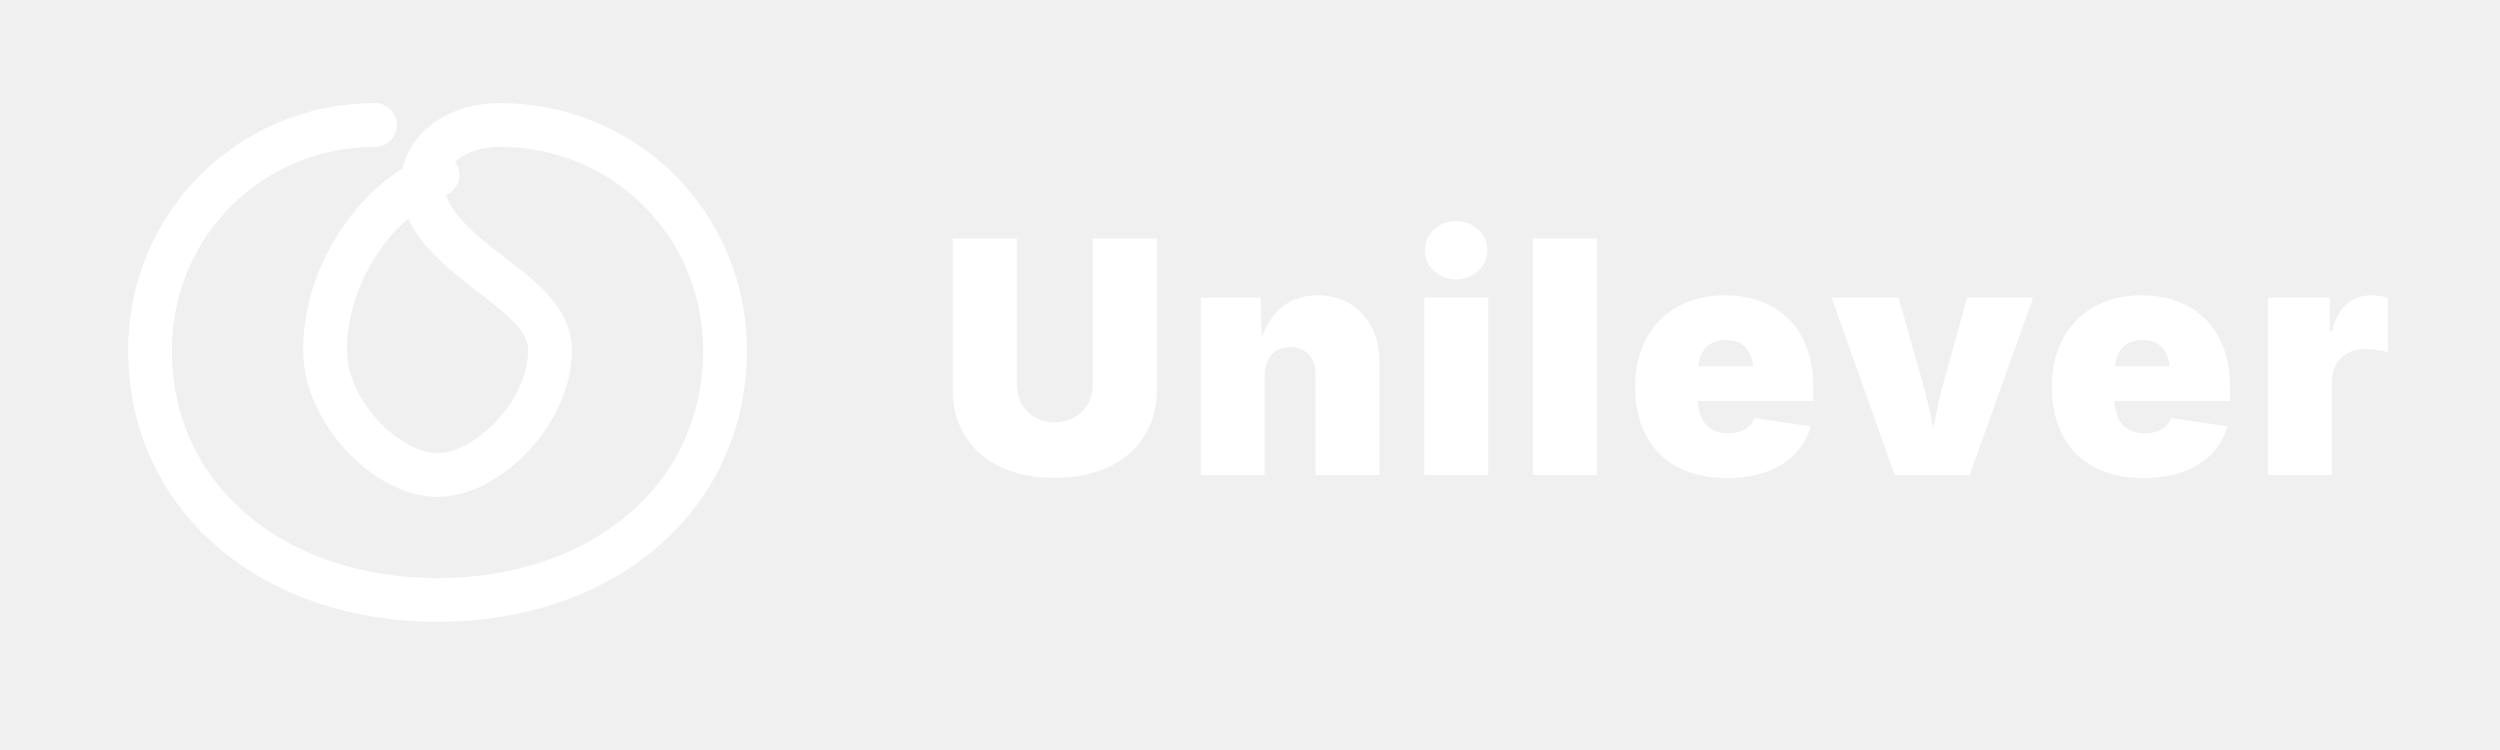
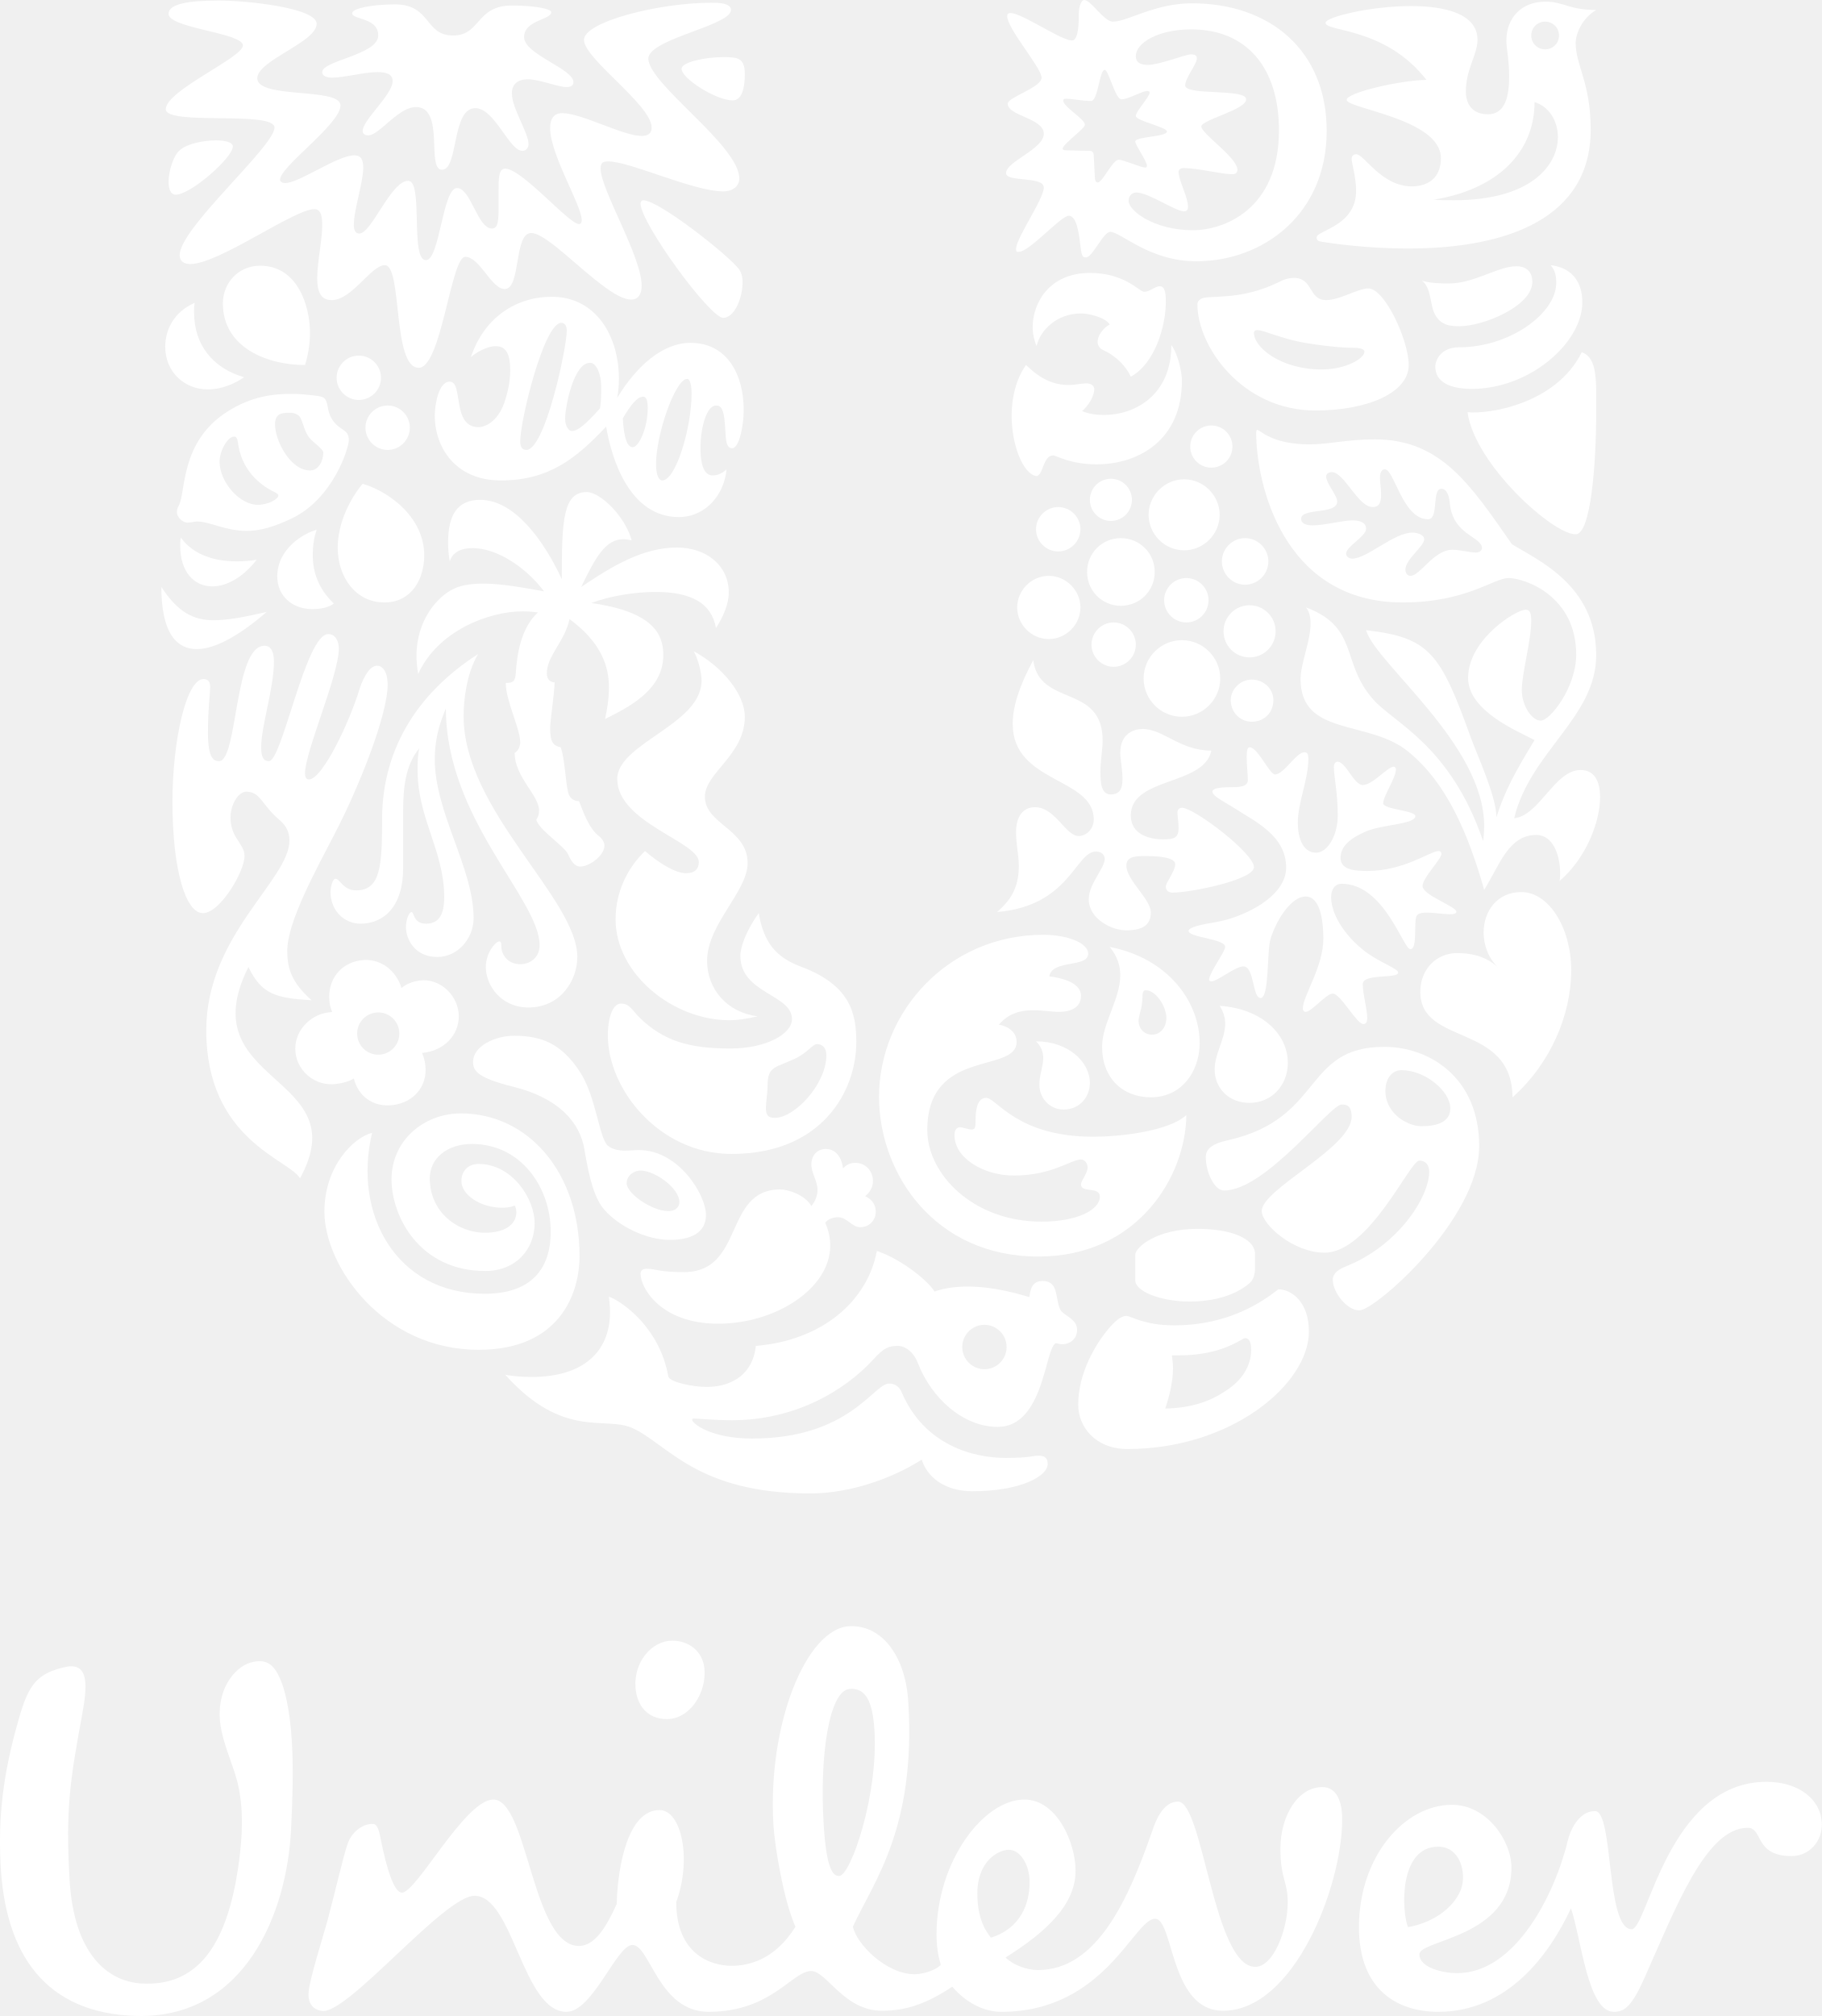
- <svg xmlns="http://www.w3.org/2000/svg" viewBox="0 0 200 60">
-   <path d="M 30 10 C 20 10 12 18 12 28 C 12 40 22 48 35 48 C 48 48 58 40 58 28 C 58 18 50 10 40 10 C 35 10 32 14 35 18 C 38 22 44 24 44 28 C 44 33 39 38 35 38 C 31 38 26 33 26 28 C 26 22 30 16 35 14" fill="none" stroke="#FFFFFF" stroke-width="3.5" stroke-linecap="round" stroke-linejoin="round" />
-   <text x="75" y="38" font-family="'Inter', sans-serif" font-weight="900" font-size="26" fill="#FFFFFF" letter-spacing="1">Unilever</text>
+ <svg xmlns="http://www.w3.org/2000/svg" height="332.608" viewBox="0 0 207 229" width="300.654">
+   <g fill="#FFFFFF" transform="matrix(2.825922 0 0 -2.825922 -136.786 2258.363)">
+     <path d="m0 0c.63 0 1.713.204 2.565 1.569-.487 1.083-.834 3.271-.884 4.067-.251 4.075 1.319 7.908 3.038 8.013 1.259.076 2.267-1.116 2.383-3.047.309-5.077-1.381-7.197-2.227-9.024.143-.709 1.344-1.916 2.479-1.916.419 0 .926.21 1.053.38-.085.292-.17.671-.17 1.219 0 2.942 1.892 5.422 3.531 5.422 1.303 0 2.059-1.723 2.059-2.86 0-1.343-1.135-2.438-2.815-3.489.295-.292.839-.505 1.303-.505 2.397 0 3.652 2.901 4.581 5.55.168.506.463 1.22 1.05 1.22 1.01 0 1.431-6.641 3.108-6.641.716 0 1.304 1.472 1.304 2.604 0 .841-.294.925-.294 2.145 0 1.343.715 2.477 1.683 2.477.588 0 .8-.585.8-1.299 0-2.69-1.935-7.692-4.79-7.692-2.147 0-1.979 3.698-2.735 3.698-.844 0-2.021-3.741-6.178-3.741-.676 0-1.388.336-1.975 1.01-1.008-.674-1.851-.967-2.818-.967-1.553 0-2.226 1.597-2.856 1.597-.758 0-1.596-1.64-4.12-1.64-2.017 0-2.354 2.688-3.066 2.688-.632 0-1.598-2.688-2.648-2.688-1.768 0-2.143 4.665-3.7 4.665-1.219 0-5.07-4.738-6.115-4.63-.421.044-.597.359-.553.779.059.581.559 2.137.763 2.874.34 1.278.652 2.679.826 3.126.173.45.64.772 1.014.737.189-.018.246-.37.304-.66.212-1.039.509-2.099.843-2.099.59 0 2.54 3.741 3.674 3.741 1.389 0 1.556-5.885 3.445-5.885.632 0 1.096.755 1.515 1.682.043 1.558.462 3.78 1.723 3.78.884 0 1.305-1.973.672-3.698 0-2.058 1.344-2.562 2.228-2.562m33.621 5.042c-.521-2.16-2.1-5.338-4.456-5.338-.545 0-1.513.211-1.513.758 0 .589 3.701.67 3.701 3.488 0 1.049-.966 2.522-2.396 2.522-1.891 0-3.736-2.061-3.736-4.919 0-2.562 1.592-3.403 3.188-3.403 2.776 0 4.456 2.272 5.338 4.162.422-1.261.671-4.162 1.725-4.162.419 0 .715.211 1.221 1.344 1.256 2.818 2.476 6.053 4.159 6.053.629 0 .252-1.136 1.765-1.136.713 0 1.215.588 1.215 1.264 0 .967-.881 1.721-2.225 1.721-3.95 0-4.789-5.926-5.42-5.926-1.052 0-.715 4.749-1.473 4.749-.673 0-1.003-.802-1.093-1.177m-27.88 4.426c-.073 1.174-.357 1.704-.988 1.662-.837-.051-1.224-2.685-1.053-5.452.109-1.806.378-2.084.628-2.067.463.027 1.574 3.254 1.413 5.857m-6.835 2.468c-.059.673-.587 1.133-1.302 1.133-.798 0-1.549-.837-1.469-1.889.051-.692.46-1.263 1.262-1.263.922 0 1.594 1.051 1.509 2.019m13.073-8.573c0 .713-.38 1.301-.839 1.301-.382 0-1.262-.418-1.262-1.764 0-1.054.375-1.554.546-1.768 1.217.379 1.555 1.39 1.555 2.231m16.43 1.425c.884 0 1.137-1.046.927-1.678-.212-.63-.967-1.347-2.144-1.557-.253.632-.379 3.235 1.217 3.235m-48.392 2.984c-.121.382-.47 1.241-.566 1.875-.21 1.404.524 2.329 1.198 2.541.757.211 1.052-.168 1.344-1.052.379-1.344.421-3.108.294-5.63-.166-3.447-1.89-7.608-6.176-7.522-3.7.081-5.337 2.478-5.507 6.134-.08 1.723.042 3.445.757 5.883.378 1.304.716 1.768 1.891 2.019.924.168.841-.797.631-1.936-.461-2.521-.674-3.738-.504-6.597.165-3.025 1.555-4.203 3.068-4.203 2.269-.043 3.277 1.848 3.699 4.582.334 2.184.083 3.235-.129 3.906" transform="translate(77.8214 720.1417)" />
+     <path d="m0 0c.291-2.118 3.5-4.973 4.37-4.906.581.05.804 2.766.804 4.906 0 1.226.067 2.186-.58 2.41-1.027-2.075-3.723-2.499-4.594-2.41m.178.937c2.317 0 4.438 1.851 4.438 3.479 0 .759-.358 1.383-1.272 1.494.156-.201.223-.357.223-.713 0-1.227-1.87-2.588-3.901-2.588-.737 0-.96-.512-.96-.78 0-.625.603-.892 1.472-.892m-.49 2.52c-.312 0-.759 0-1.005.49-.201.402-.134 1.049-.513 1.339.379-.111.781-.111 1.094-.111 1.005 0 1.965.691 2.701.691.486 0 .642-.313.642-.624 0-.983-1.981-1.785-2.919-1.785" transform="translate(107.4074 782.5911)" />
+     <path d="m0 0c.757 0 .601 4.639 1.828 4.639.29 0 .379-.29.379-.647 0-1.048-.513-2.587-.513-3.434 0-.424.111-.558.312-.558.536 0 1.472 5.108 2.387 5.108.29 0 .423-.29.423-.581 0-1.07-1.36-4.147-1.36-5.017 0-.133.045-.245.156-.245.558 0 1.673 2.408 2.029 3.612.201.625.469.96.714.96.223 0 .424-.246.424-.759 0-1.204-1.116-4.036-2.096-5.933-.758-1.471-1.94-3.589-1.94-4.771 0-.602.11-1.226.981-1.985-1.428.089-2.008.223-2.542 1.338-2.386-4.75 4.393-4.282 2.073-8.496-.424.757-3.769 1.538-3.769 5.954 0 3.813 3.345 6.043 3.345 7.627 0 .311-.11.579-.401.825-.736.625-.759 1.136-1.337 1.136-.425 0-.938-.98-.403-1.85.179-.29.335-.468.335-.736 0-.624-.982-2.296-1.672-2.296-.691 0-1.226 1.715-1.226 4.482 0 2.453.557 4.928 1.248 4.928.201 0 .268-.134.268-.312 0-.29-.089-.87-.089-1.85 0-1.049.245-1.139.446-1.139" transform="translate(57.2107 768.5641)" />
+     <path d="m0 0c.938 0 1.717.692 1.717 2.229v2.276c0 .869.067 1.85.648 2.542-.067-.29-.067-.603-.067-.892 0-1.918 1.07-3.234 1.07-5.085 0-.69-.201-1.07-.735-1.07-.514 0-.469.469-.581.469-.089 0-.223-.29-.223-.603 0-.468.335-1.204 1.271-1.204.804 0 1.45.736 1.45 1.561 0 2.006-1.561 4.237-1.561 6.377 0 .938.245 1.562.446 2.053 0-4.439 3.769-7.672 3.769-9.522 0-.424-.312-.759-.78-.759-.514 0-.759.402-.759.715 0 .156-.023.2-.089.2-.133 0-.535-.446-.535-1.027 0-.735.601-1.628 1.717-1.628 1.27 0 1.962 1.072 1.962 2.03 0 2.341-4.572 5.887-4.572 9.678 0 .647.111 1.695.58 2.498-2.944-1.895-3.857-4.416-3.857-6.624 0-1.918-.067-2.875-1.048-2.875-.514 0-.647.467-.826.467-.134 0-.201-.401-.201-.512 0-.825.603-1.294 1.204-1.294" transform="translate(62.8963 762.0309)" />
+     <path d="m0 0c.982 0 1.719.446 1.719.714 0 .088-.134.156-.425.156-.29 0-.87.022-1.964.2-.938.157-1.652.513-1.92.513-.089 0-.134-.044-.134-.111 0-.58 1.072-1.472 2.724-1.472m-4.861 2.832c.283.19 1.539-.111 3.165.692.2.111.401.156.579.156.782 0 .58-.892 1.296-.892.557 0 1.272.469 1.696.469.665 0 1.624-2.097 1.624-3.078 0-1.138-1.713-1.829-3.745-1.829-2.963 0-4.75 2.586-4.75 4.259 0 .134.068.179.135.223" transform="translate(101.5443 784.3086)" />
+     <path d="m0 0c-.735-.179-1.918-1.337-1.918-3.168 0-2.185 2.342-5.553 6.2-5.553 3.255 0 4.058 2.252 4.058 3.77 0 3.368-2.073 5.732-4.771 5.732-1.472 0-2.788-1.072-2.788-2.654 0-1.473 1.115-3.68 3.769-3.68 1.249 0 1.984.892 1.984 1.917 0 1.004-.914 2.386-2.252 2.386-.402 0-.691-.266-.691-.69 0-.535.736-1.071 1.65-1.071.223 0 .401.044.491.089.044-.067.067-.179.067-.268 0-.513-.492-.826-1.249-.826-1.137 0-2.231.848-2.231 2.188 0 .801.692 1.381 1.695 1.381 1.985 0 3.167-1.761 3.167-3.524 0-1.582-.869-2.498-2.653-2.498-3.569 0-5.308 3.212-4.528 6.469" transform="translate(63.365 753.6239)" />
+     <path d="m0 0c0-.491.402-.892.892-.892.491 0 .892.401.892.892s-.401.893-.892.893c-.49 0-.892-.402-.892-.893m1.729-4.457c1.069 0 1.014.089 1.349.089.334 0 .357-.201.357-.335 0-.491-1.094-1.094-3.033-1.094-1.138 0-1.829.603-2.03 1.272-1.114-.713-2.809-1.36-4.482-1.36-4.571 0-5.731 1.986-7.158 2.631-1.094.491-2.766-.469-5.107 2.141.312-.067.736-.09 1.071-.09 2.05 0 3.143 1.003 3.143 2.61 0 .201-.022.421-.045.621.625-.245 2.053-1.314 2.387-3.208.045-.224.959-.424 1.538-.424.804 0 1.83.335 1.985 1.649 2.677.223 4.484 1.806 4.863 3.815.958-.313 2.05-1.183 2.318-1.63.379.134.825.201 1.338.201.713 0 1.517-.134 2.475-.425.045.291.09.648.536.648.669 0 .49-.736.713-1.158.112-.223.671-.357.671-.803 0-.425-.359-.581-.581-.581-.09 0-.201.022-.269.044-.445-.156-.467-3.366-2.341-3.366-1.382 0-2.653 1.137-3.211 2.563-.157.424-.49.692-.803.692-.356 0-.557-.067-.98-.536-1.204-1.314-3.212-2.451-5.687-2.451-.759 0-1.36.067-1.517.067-.089 0-.089-.022-.089-.044 0-.157.758-.76 2.409-.76 3.924 0 4.884 2.209 5.508 2.209.089 0 .356 0 .512-.357.914-2.139 2.911-2.63 4.16-2.63" transform="translate(87.0924 745.0145)" />
+     <path d="m0 0c-.468 0-3.059-3.457-4.727-3.457-.402 0-.736.759-.736 1.336 0 .313.199.536.915.692 3.834.871 2.986 3.748 6.262 3.748 1.806 0 3.815-1.227 3.815-3.993 0-2.944-4.19-6.6-4.815-6.6-.514 0-1.071.735-1.071 1.226 0 .155.067.357.513.535 2.138.849 3.364 2.81 3.364 3.815 0 .223-.111.443-.402.443-.378 0-2.002-3.7-3.81-3.7-1.25 0-2.522 1.136-2.522 1.672 0 .892 3.615 2.542 3.615 3.792 0 .469-.222.491-.401.491m2.405 1.382c-.312 0-.646-.246-.646-.849 0-.667.513-1.091.803-1.225.156-.089.402-.179.645-.179.648 0 1.161.179 1.161.715 0 .689-1.004 1.538-1.963 1.538" transform="translate(102.3477 754.7618)" />
+     <path d="m0 0c0-.491.402-.893.893-.893.49 0 .891.402.891.893 0 .49-.401.892-.891.892-.491 0-.893-.402-.893-.892m-1.159 2.007c0-.49.401-.892.891-.892.491 0 .893.402.893.892s-.402.892-.893.892c-.49 0-.891-.402-.891-.892m-.803-6.11c-.514-.134-1.583-.759-1.583-1.873 0-.803.623-1.316 1.405-1.316.401 0 .691.089.869.223-.624.602-.847 1.271-.847 1.939 0 .469.067.759.156 1.027m-5.463-.313c-.022-.112-.022-.223-.022-.334 0-1.048.557-1.628 1.293-1.628.556 0 1.204.335 1.783 1.071-.245-.044-.535-.066-.803-.066-.824 0-1.716.221-2.251.957m-.781-1.984c0-1.695.513-2.498 1.427-2.498.714 0 1.673.513 2.809 1.494-.869-.201-1.538-.334-2.14-.334-.803 0-1.426.312-2.096 1.338m5.776 8.92c.111.357.2.802.2 1.293 0 1.07-.491 2.699-2.007 2.699-.869 0-1.495-.691-1.495-1.517 0-1.762 1.762-2.475 3.302-2.475m-1.897-5.62c-.735 0-1.538.914-1.538 1.739 0 .446.334 1.004.58 1.004.089 0 .134-.067.156-.224.134-1.092.847-1.717 1.517-2.028.067-.045.111-.067.111-.112 0-.156-.424-.379-.826-.379m2.053 2.721c.154-.21.58-.469.58-.625 0-.312-.179-.714-.536-.714-.781 0-1.405 1.182-1.405 1.852 0 .423.246.467.579.467.157 0 .223-.022.335-.089.201-.111.201-.557.447-.891m-5.24-2.766c-.042-.069-.067-.156-.067-.246 0-.2.223-.423.423-.423.179 0 .29.044.379.044.535 0 1.137-.378 2.007-.378.512 0 1.115.156 1.873.534 1.605.804 2.231 2.788 2.231 3.123 0 .424-.341.369-.626.759-.284.388-.175.733-.356.914-.104.104-.423.111-.826.156-.134.015-.312.022-.49.022-.736 0-1.608-.09-2.587-.714-1.935-1.234-1.65-3.278-1.961-3.791m7.403.892c-.491-.579-1.004-1.561-1.004-2.564 0-1.204.737-2.207 1.874-2.207 1.092 0 1.605.936 1.605 1.894 0 1.494-1.36 2.543-2.475 2.877m-4.772 4.282s-.648-.49-1.45-.49c-.958 0-1.717.713-1.717 1.716 0 .692.357 1.405 1.182 1.762-.022-.134-.022-.245-.022-.379 0-1.271.713-2.23 2.007-2.609" transform="translate(63.0973 781.9675)" />
+     <path d="m0 0c0-.514.425-.938.932-.938.514 0 .938.424.938.938 0 .512-.424.935-.938.935-.507 0-.932-.423-.932-.935m.067-2.81c0-.581.469-1.049 1.045-1.049.58 0 1.049.468 1.049 1.049 0 .579-.469 1.047-1.049 1.047-.576 0-1.045-.468-1.045-1.047m-3.213-1.896c0-.847.691-1.539 1.54-1.539.847 0 1.54.692 1.54 1.539s-.693 1.539-1.54 1.539c-.849 0-1.54-.692-1.54-1.539m.825 3.144c0-.491.401-.892.893-.892.491 0 .892.401.892.892 0 .49-.401.892-.892.892-.492 0-.893-.402-.893-.892m-2.92-1.784c0-.491.402-.891.888-.891.492 0 .894.4.894.891s-.402.892-.894.892c-.486 0-.888-.401-.888-.892m2.295 5.217c0-.78.647-1.426 1.428-1.426.782 0 1.429.646 1.429 1.426 0 .782-.647 1.428-1.429 1.428-.781 0-1.428-.646-1.428-1.428m1.674 2.744c0-.468.379-.847.848-.847.469 0 .849.379.849.847s-.38.848-.849.848-.848-.38-.848-.848m-4.035-2.141c0-.469.379-.848.843-.848.469 0 .848.379.848.848 0 .468-.379.847-.848.847-.464 0-.843-.379-.843-.847m-.112-2.898c0-.759.603-1.361 1.356-1.361.759 0 1.363.602 1.363 1.361 0 .757-.604 1.359-1.363 1.359-.753 0-1.356-.602-1.356-1.359m-2.811-1.428c0-.692.579-1.27 1.271-1.27.691 0 1.272.578 1.272 1.27 0 .691-.581 1.271-1.272 1.271-.692 0-1.271-.58-1.271-1.271m.758 3.144c0-.49.402-.892.891-.892.492 0 .894.402.894.892s-.402.892-.894.892c-.489 0-.891-.402-.891-.892m7.829-6.868c0 .446.402.825.843.825.492 0 .871-.379.871-.825 0-.513-.379-.87-.871-.87-.441 0-.843.357-.843.87" transform="translate(97.5309 776.594)" />
+     <path d="m0 0c.112 0 .246-.066.246-.469 0-.49-.223-1.136-1.022-1.649-.558-.379-1.317-.692-2.433-.712.178.534.312 1.092.312 1.625 0 .179-.021.313-.044.513h.291c1.762 0 2.522.692 2.65.692m.179 2.208c.181.153.223.401.223.647v.513c0 .647-.977 1.025-2.317 1.025-1.629 0-2.499-.734-2.499-1.047v-1.027c0-.424.982-.848 2.187-.848.96 0 1.831.245 2.406.737m1.16-.246c-.58-.447-1.936-1.448-4.191-1.448-1.205 0-1.741.379-1.92.379-.223 0-.469-.223-.714-.514-.53-.625-1.222-1.785-1.222-3.055 0-.892.692-1.781 1.981-1.781 4.174 0 7.294 2.608 7.294 4.725 0 1.203-.713 1.694-1.228 1.694" transform="translate(98.4633 745.3718)" />
+     <path d="m0 0c0-.557.179-1.204.737-1.204.468 0 .87.713.87 1.494 0 .892-.156 1.584-.156 1.941 0 .155.067.222.156.222.335-.022.648-.936 1.005-.936.402 0 1 .736 1.245.736.067 0 .089-.089.089-.111 0-.335-.513-1.072-.513-1.361 0-.245 1.294-.29 1.294-.513 0-.335-1.356-.335-2.003-.625-.625-.267-1.005-.602-1.005-1.048s.446-.534 1.072-.534c1.49 0 2.538.802 2.872.802.067 0 .111-.045.111-.112 0-.223-.758-.958-.758-1.293 0-.379 1.384-.824 1.362-1.047-.022-.067-.112-.089-.268-.089-.246 0-.625.066-.916.066-.178 0-.334-.022-.402-.111-.154-.179.045-1.36-.265-1.36-.291 0-1.05 2.63-2.763 2.63-.246 0-.424-.2-.424-.535 0-.891.87-1.917 1.696-2.408.374-.245 1-.491 1-.625 0-.266-1.424-.022-1.424-.467 0-.402.179-1.005.179-1.361 0-.112-.023-.245-.157-.245-.267 0-.915 1.226-1.228 1.226-.267 0-.847-.735-1.094-.735-.066 0-.11.067-.11.132 0 .514.825 1.673.825 2.811 0 .535-.067 1.695-.715 1.695-.535 0-1.138-.847-1.406-1.695-.156-.49-.044-2.386-.401-2.386-.335 0-.246 1.271-.693 1.271-.329 0-1.043-.602-1.289-.602-.044 0-.089.023-.089.067 0 .267.647 1.137.647 1.316 0 .334-1.473.378-1.473.646 0 .156.58.268 1.116.357 1.134.201 2.808 1.026 2.808 2.184 0 1.294-1.251 1.852-2.071 2.388-.425.267-.893.489-.893.668s.536.179.759.179c.334 0 .665.022.665.289 0 .202-.046.602-.046.914 0 .224.023.403.113.403.334 0 .803-1.093 1.026-1.093.357 0 .848.892 1.184.892.11 0 .155-.068.155-.268 0-.825-.424-1.761-.424-2.565m-10.637 6.534c.246-1.895 2.79-.936 2.79-3.233 0-.335-.089-.826-.089-1.248 0-.492.044-.916.419-.916.379 0 .469.268.469.625 0 .358-.09.803-.09 1.048 0 .781.558.959.893.959.849 0 1.496-.87 2.768-.87-.29-1.427-3.237-1.047-3.237-2.609 0-.781.782-.958 1.295-.958.469 0 .626.067.626.467 0 .224-.046.469-.046.625 0 .09.068.179.18.179.491 0 2.896-1.829 2.896-2.387 0-.512-2.54-1.025-3.276-1.025-.223 0-.268.156-.268.245 0 .156.379.625.379.892 0 .2-.334.334-1.228.334-.424 0-.736-.044-.736-.38 0-.601.982-1.337.982-1.894 0-.446-.268-.714-.982-.714-.603 0-1.513.469-1.513 1.249 0 .624.643 1.248.643 1.627 0 .112-.085.291-.353.291-.826 0-1.049-2.185-3.972-2.43.469.423.87.891.87 1.849 0 .469-.111.849-.111 1.361 0 .669.312 1.004.758 1.004.825 0 1.226-1.159 1.763-1.159.291 0 .603.266.603.668 0 1.695-3.258 1.45-3.258 3.836 0 .647.222 1.449.825 2.564" transform="translate(100.5839 766.0889)" />
+     <path d="m0 0c0-.312.223-.558.536-.558.357 0 .581.313.581.67 0 .467-.425 1.115-.827 1.115-.179 0-.111-.268-.157-.558-.022-.222-.133-.49-.133-.669m-1.16 2.966c2.343-.446 3.615-2.208 3.615-3.858 0-1.138-.714-2.184-1.964-2.184-1.138 0-1.959.779-1.959 2.029 0 .936.731 1.917.731 2.876 0 .379-.111.758-.423 1.137m-2.964-3.792c.222-.221.29-.445.29-.668 0-.335-.156-.692-.156-1.071 0-.534.401-1.003.98-1.003.626 0 1.051.492 1.051 1.069 0 .848-.873 1.673-2.165 1.673m7.383 1.427c.156-.243.223-.489.223-.712 0-.625-.424-1.204-.424-1.852 0-.736.558-1.337 1.402-1.337.915 0 1.54.735 1.54 1.605 0 1.182-1.071 2.185-2.741 2.296m-6.848 1.184c1.027-.134 1.273-.491 1.273-.782 0-.49-.447-.645-.872-.645-.312 0-.669.066-1.048.066-.491 0-.981-.111-1.383-.58.29-.045.714-.245.714-.692 0-1.293-3.591-.222-3.591-3.546 0-1.761 1.829-3.68 4.594-3.68 1.429 0 2.344.469 2.344 1.005 0 .423-.758.134-.758.491 0 .156.267.447.267.692 0 .109-.089.31-.267.31-.403 0-1.161-.645-2.701-.645-1.204 0-2.386.69-2.386 1.627 0 .2.089.313.223.313s.312-.09.468-.09c.135 0 .157.09.157.335s0 .937.423.937c.424 0 1.227-1.562 4.307-1.562 1.022 0 3.008.201 3.745.87-.023-2.453-1.942-5.686-5.955-5.686-4.17 0-6.401 3.346-6.401 6.423 0 3.412 2.787 6.51 6.602 6.51.98 0 1.807-.333 1.807-.757 0-.581-1.45-.224-1.562-.914" transform="translate(94.183 758.1284)" />
+     <path d="m0 0c1.472 0 2.14-1.271 2.14-2.698 0-.624-.177-1.539-.467-1.539s-.246.513-.29.982c-.045.601-.156.735-.357.735-.38 0-.624-.891-.624-1.717 0-.512.089-1.093.49-1.093.223 0 .424.112.557.246-.089-1.026-.848-1.919-1.918-1.919-1.962 0-2.698 2.298-2.921 3.636-1.182-1.249-2.274-2.164-4.237-2.164-1.828 0-2.654 1.338-2.654 2.609 0 .38.134 1.361.603 1.361.557 0 .067-1.828 1.159-1.828.268 0 .758.223 1.026.958.156.447.246.914.246 1.316 0 .603-.134.981-.579.981-.38 0-.849-.289-1.005-.445.536 1.606 1.829 2.431 3.255 2.431 1.763 0 2.699-1.562 2.699-3.301 0-.245-.023-.513-.067-.758.758 1.249 1.807 2.207 2.944 2.207m-1.718-2.631c0 .379-.089.468-.178.468-.223 0-.468-.268-.825-.87.045-.803.179-1.16.402-1.16.244 0 .601.782.601 1.562m-3.055-.914c.245 0 .558.268 1.138.914.045.29.045.558.045.892 0 .446-.179.937-.446.937-.67 0-1.004-1.785-1.004-2.254 0-.266.133-.489.267-.489m3.636-1.986c.557 0 1.181 2.142 1.181 3.48 0 .29-.044.602-.178.602-.469 0-1.249-2.208-1.249-3.412 0-.469.112-.67.246-.67m-5.463 1.227c.758 0 1.626 4.103 1.626 4.795 0 .179-.066.313-.222.313-.691 0-1.65-3.903-1.65-4.773 0-.157.045-.335.246-.335" transform="translate(76.1656 785.3788)" />
+     <path d="m0 0c-.959 0-1.003-1.161-1.003-3.501-.713 1.538-1.895 3.188-3.278 3.188-.936 0-1.293-.625-1.293-1.716 0-.224.022-.559.067-.758.111.378.469.534.914.534.959 0 2.119-.735 2.877-1.739-.87.156-1.718.312-2.431.312-.446 0-.848-.045-1.182-.201-.647-.289-1.517-1.248-1.517-2.698 0-.223.023-.468.068-.736.78 1.74 2.854 2.52 4.192 2.52.268 0 .468-.022.624-.044-.691-.624-.847-1.718-.892-2.453-.022-.357-.156-.38-.401-.38 0-.735.58-1.829.58-2.386 0-.2-.112-.379-.223-.424 0-.981.981-1.695.981-2.319 0-.156-.045-.29-.112-.357.067-.402 1.146-1.077 1.286-1.415.171-.411.364-.481.476-.481.379 0 .98.447.98.848 0 .134-.111.29-.199.357-.424.312-.648.981-.826 1.427-.157 0-.359.066-.429.328-.122.462-.128 1.322-.307 1.836-.29.066-.424.178-.424.779 0 .291.179 1.428.179 1.83-.134 0-.312.089-.312.357 0 .713.714 1.271.914 2.185 1.272-.936 1.583-1.895 1.583-2.743 0-.445-.067-.87-.156-1.272.937.469 2.342 1.16 2.342 2.565 0 .826-.379 1.74-2.899 2.097.78.29 1.762.445 2.587.445 1.427 0 2.252-.445 2.43-1.448.29.445.514.959.514 1.426 0 1.094-.916 1.807-2.075 1.807-1.36 0-2.564-.713-3.858-1.584.581 1.204.981 1.918 1.695 1.918.112 0 .224-.023.335-.045-.268.981-1.271 1.941-1.807 1.941" transform="translate(71.9949 779.3808)" />
+     <path d="m0 0c1.116 0 2.008-1.45 2.008-3.145 0-1.805-.848-3.768-2.36-5.105-.023 3.009-3.707 2.05-3.707 4.236 0 .936.67 1.561 1.474 1.561.715 0 1.272-.201 1.674-.603-.402.379-.603.915-.603 1.427 0 .849.536 1.629 1.514 1.629" transform="translate(109.5688 763.3025)" />
+     <path d="m0 0c-.179.29-.844.445-1.156.445-.983 0-1.652-.691-1.786-1.316-.089.224-.157.491-.157.759 0 .981.67 2.185 2.3 2.185 1.424 0 1.981-.758 2.183-.758.222 0 .446.224.625.224.245 0 .245-.38.245-.648 0-.891-.401-2.43-1.406-2.988-.179.38-.536.803-1.112 1.07-.156.067-.223.201-.223.335 0 .245.223.558.487.692m-3.366-1.628c.58-.558 1.092-.803 1.717-.803.247 0 .537.066.694.066.2 0 .334-.088.334-.244 0-.246-.223-.647-.491-.871.268-.111.558-.156.871-.156 1.267 0 2.718.804 2.718 2.81.268-.356.425-1.093.425-1.427 0-2.431-1.786-3.367-3.433-3.367-1.072 0-1.608.357-1.743.357-.422 0-.4-.848-.69-.826-.514.089-.981 1.227-.981 2.431 0 .714.178 1.472.579 2.03" transform="translate(93.0228 786.1155)" />
+     <path d="m0 0c0 .134-.669.268-1.583.268-1.449 0-1.249-1.205-2.363-1.205-1.16 0-.871 1.25-2.343 1.25-.892 0-1.716-.157-1.716-.357 0-.268 1.048-.157 1.048-.893 0-.78-2.252-1.004-2.252-1.472 0-.155.177-.222.4-.222.491 0 1.271.222 1.829.222.313 0 .603-.066.603-.356 0-.558-1.205-1.562-1.205-2.008 0-.134.111-.179.223-.179.446 0 1.204 1.138 1.918 1.138 1.182 0 .402-2.52 1.048-2.52.67 0 .38 2.476 1.338 2.476.782 0 1.361-1.717 1.896-1.717.134 0 .246.111.246.268 0 .467-.67 1.427-.67 2.051 0 .379.268.558.625.558.512 0 1.204-.312 1.582-.312.134 0 .268.044.268.2 0 .535-1.984 1.115-1.984 1.806 0 .692 1.092.692 1.092 1.004m5.241-2.275c0-.401 1.405-1.271 2.052-1.271.378 0 .49.513.49 1.049 0 .668-.289.69-.87.69-.735 0-1.672-.201-1.672-.468m2.32-4.415c0 1.338-3.619 3.768-3.658 4.816-.004.096.048.191.129.277.62.653 3.194 1.13 3.194 1.687 0 .289-.536.289-.804.289-2.073 0-5.106-.758-5.106-1.494 0-.759 2.72-2.61 2.72-3.524 0-.246-.156-.335-.402-.335-.757 0-2.408.915-3.188.915-.357 0-.491-.245-.491-.602 0-1.071 1.271-3.1 1.271-3.701 0-.067-.022-.156-.111-.156-.402 0-2.296 2.229-2.966 2.229-.245 0-.267-.334-.267-.825v-.758c0-.513-.023-.825-.267-.825-.58 0-.849 1.628-1.405 1.628-.58 0-.692-2.899-1.249-2.899-.647 0-.089 3.189-.714 3.189-.691 0-1.472-2.119-1.963-2.119-.178 0-.222.179-.222.335 0 .646.378 1.694.378 2.318 0 .313-.089.491-.356.491-.692 0-2.209-1.115-2.788-1.115-.089 0-.2.045-.2.134 0 .535 2.43 2.23 2.43 2.988 0 .737-3.346.245-3.346 1.093 0 .713 2.388 1.45 2.388 2.185 0 .648-2.833.937-3.925.937-1.317 0-2.029-.155-2.029-.535 0-.58 2.988-.759 2.988-1.271 0-.491-3.1-1.806-3.1-2.564 0-.67 4.37-.045 4.37-.737 0-.758-3.812-4.035-3.812-5.128 0-.246.179-.357.423-.357 1.16 0 4.169 2.207 4.995 2.207.29 0 .313-.356.313-.668 0-.581-.201-1.472-.201-2.119 0-.513.134-.87.579-.87.826 0 1.584 1.405 2.141 1.405.713 0 .291-4.125 1.361-4.125.914 0 1.293 4.46 1.872 4.46.581 0 1.05-1.294 1.584-1.294.669 0 .357 2.252 1.071 2.252.78 0 3.009-2.676 4.014-2.676.311 0 .422.246.422.559 0 1.181-1.649 3.856-1.649 4.704 0 .223.066.29.311.29.871 0 3.413-1.204 4.617-1.204.402 0 .648.223.648.513m-20.362 1.293c0-.446-1.694-1.939-2.295-1.939-.223 0-.29.267-.29.512 0 .445.2 1.07.446 1.271.289.268.958.4 1.471.4.311 0 .668-.065.668-.244m16.391-2.297c0-.78 2.788-4.593 3.323-4.593.447 0 .78.78.78 1.45 0 .177-.044.355-.132.49-.402.557-3.234 2.787-3.859 2.787-.068 0-.112-.067-.112-.134" transform="translate(70.5679 798.6702)" />
+     <path d="m0 0c0-.311.245-.556.558-.556.312 0 .558.245.558.556 0 .313-.246.558-.558.558-.313 0-.558-.245-.558-.558m-3.634-4.928c0 1.584-3.788 1.985-3.788 2.342 0 .289 2.116.781 3.208.803-1.672 2.14-4.056 1.917-4.056 2.296 0 .224 1.785.67 3.433.67 1.382 0 2.676-.312 2.676-1.36 0-.581-.468-1.183-.468-2.075 0-.491.244-.914.893-.914.692 0 .848.736.848 1.517 0 .646-.112 1.137-.112 1.449 0 .937.643 1.561 1.558 1.561.759 0 .937-.334 2.053-.334-.603-.357-.825-1.005-.825-1.316 0-.937.603-1.584.603-3.502 0-3.522-3.3-4.771-7.338-4.771-1.111 0-2.294.089-3.455.267-.178.022-.223.067-.223.178 0 .291 1.585.447 1.585 1.873 0 .558-.179 1.093-.179 1.294 0 .111.089.178.179.178.335 0 1.005-1.293 2.25-1.293.332 0 1.158.112 1.158 1.137m3.767 2.252c0-1.984-1.445-3.501-4.058-3.924.291-.022.559-.022.827-.022 3.053 0 4.169 1.382 4.169 2.541 0 .647-.357 1.227-.938 1.405" transform="translate(109.9702 797.7327)" />
+     <path d="m0 0c.357 1.115.804 1.896 1.535 3.1-.731.378-2.673 1.182-2.673 2.498 0 1.538 1.919 2.742 2.316 2.742.178 0 .223-.156.223-.446 0-.802-.379-2.096-.379-2.787 0-.624.402-1.227.759-1.227.379 0 1.428 1.338 1.428 2.654 0 2.365-2.076 3.078-2.718 3.078-.603 0-1.696-.981-4.262-.981-4.793 0-5.887 4.748-5.887 6.823 0 .089.022.112.044.112.112 0 .581-.581 2.098-.581.781 0 1.495.201 2.634.201 2.672 0 3.855-1.852 5.507-4.214.999-.624 3.388-1.628 3.388-4.46 0-2.498-2.657-3.881-3.299-6.556 1.022.11 1.625 1.94 2.673 1.94.536 0 .782-.424.782-1.094 0-.98-.558-2.453-1.63-3.367.023.09.023.201.023.335 0 .624-.245 1.515-.96 1.515-1.111 0-1.469-1.203-2.093-2.206-.647 2.273-1.518 4.326-3.078 5.575-1.58 1.271-4.304.58-4.304 2.899 0 .625.402 1.516.402 2.23 0 .245-.045.468-.179.647 2.143-.804 1.384-2.23 2.701-3.702.821-.937 3.096-1.829 4.414-5.687.021.112.044.401.044.602 0 3.301-4.369 6.535-4.748 7.873 2.538-.29 2.984-.915 4.19-4.26.245-.692 1.049-2.409 1.049-3.256m-.58 10.816c0 .468-1.184.512-1.295 1.828-.023.201-.089.557-.335.557-.402 0-.09-1.226-.536-1.226-1.025 0-1.359 2.007-1.739 2.007-.09 0-.196-.067-.196-.335 0-.245.045-.402.045-.69 0-.291-.067-.491-.335-.491-.603 0-1.138 1.404-1.652 1.404-.112 0-.223-.067-.223-.178 0-.268.446-.758.446-1.004 0-.535-1.45-.245-1.45-.691 0-.201.2-.267.468-.267.469 0 1.206.2 1.585.2.223 0 .558-.045.558-.334 0-.312-.803-.713-.803-1.003 0-.134.134-.2.245-.2.603 0 1.669 1.047 2.428 1.047.133 0 .467-.067.467-.268 0-.289-.757-.801-.757-1.225 0-.112.067-.246.201-.246.399 0 .935 1.048 1.694 1.048.291 0 .715-.112.938-.112.179 0 .246.112.246.179" transform="translate(108.5688 766.3125)" />
+     <path d="m0 0c.358 0 .425-.871.493-1.383.044-.268.089-.29.201-.29.268 0 .691 1.026.977 1.026.423 0 1.562-1.182 3.459-1.182 2.697 0 5.241 1.896 5.241 5.24 0 3.233-2.277 5.129-5.42 5.129-1.494 0-2.589-.736-3.169-.736-.352-.022-.888.869-1.156.869-.111 0-.223-.222-.223-.601 0-.246 0-1.026-.268-1.026-.537 0-2.61 1.538-2.61.981 0-.513 1.382-2.074 1.382-2.475 0-.402-1.36-.781-1.36-1.049 0-.49 1.45-.579 1.45-1.204 0-.624-1.517-1.115-1.517-1.584 0-.378 1.517-.111 1.517-.579s-1.115-2.029-1.115-2.474c0-.112.022-.112.111-.112.423 0 1.694 1.45 2.007 1.45m.649 3.656c0 .245-.872.713-.872.981 0 .044.044.067.112.067.246 0 .67-.09 1.005-.09.291 0 .335 1.249.554 1.249.155 0 .423-1.182.67-1.182.289 0 .824.335 1.048.335.045 0 .089-.022.089-.067 0-.156-.558-.757-.558-.936 0-.201 1.25-.446 1.25-.625 0-.223-1.272-.201-1.272-.402 0-.155.469-.78.469-.98 0-.045-.023-.068-.067-.068-.179 0-.871.313-1.072.313-.245 0-.642-.914-.843-.914-.067 0-.111.089-.111.201l-.046.892c0 .089-.043.178-.155.178-.268 0-.782.023-.939.023-.112 0-.156.022-.156.066 0 .179.894.803.894.959m4.347-4.237c-1.562 0-2.589.78-2.589 1.182 0 .201.134.334.313.334.491 0 1.562-.757 1.919-.757.089 0 .156.044.156.178 0 .402-.379 1.07-.379 1.404 0 .089.067.156.201.156.602 0 1.496-.246 1.965-.246.155 0 .199.09.199.179 0 .491-1.45 1.45-1.45 1.74 0 .268 1.803.67 1.803 1.092 0 .447-2.451.135-2.451.558 0 .313.469.848.469 1.093 0 .112-.089.156-.245.156-.201 0-1.272-.424-1.718-.424-.224 0-.492.045-.492.357 0 .514.871 1.071 2.232 1.071 2.205 0 3.523-1.517 3.523-4.059 0-3.211-2.251-4.014-3.456-4.014" transform="translate(91.3742 790.4869)" />
+     <path d="m0 0c0-.201-.067-.425-.246-.647-.244.446-.936.67-1.249.669-2.296 0-1.427-3.323-3.88-3.323-1.025 0-1.115.134-1.494.134-.156 0-.245-.067-.245-.201 0-.581.825-2.007 3.122-2.007s4.505 1.404 4.505 3.146c0 .289-.067.599-.201.912.089.134.313.223.514.223.356 0 .557-.402.891-.402.358 0 .625.268.625.625 0 .29-.156.491-.424.626.179.133.312.357.312.602 0 .379-.267.734-.714.734-.201 0-.334-.067-.49-.221-.044.4-.267.779-.691.779-.335 0-.581-.245-.581-.625 0-.354.246-.645.246-1.024" transform="translate(81.2725 751.3269)" />
+     <path d="m0 0c-.669 0-1.673.714-1.673 1.116 0 .335.313.514.557.514.558 0 1.561-.692 1.561-1.272 0-.157-.112-.358-.445-.358m-6.222 4.995c1.784-.444 2.676-1.403 2.854-2.542.179-1.091.402-1.984.825-2.43.558-.626 1.65-1.181 2.61-1.181.803 0 1.448.265 1.448 1.002 0 .803-1.092 2.609-2.698 2.609-.155 0-.356-.023-.579-.023-.201 0-.491.045-.67.201-.356.313-.467 1.986-1.137 2.989-.735 1.115-1.538 1.428-2.63 1.428-.78 0-1.651-.424-1.651-1.049 0-.379.201-.646 1.628-1.004" transform="translate(75.2738 750.4785)" />
+     <path d="m0 0c0 1.003-2.075 1.025-2.075 2.542 0 .38.246 1.026.737 1.718.201-1.16.669-1.762 1.673-2.142 1.984-.735 2.252-1.85 2.252-3.033 0-2.008-1.405-4.505-5.017-4.505-2.9 0-4.974 2.587-4.974 4.772 0 .603.156 1.272.535 1.272.335 0 .447-.267.713-.535 1.005-1.004 2.097-1.271 3.681-1.271 1.427 0 2.475.579 2.475 1.182m.089-1.606c-.765-.35-1.07-.29-1.07-1.072 0-.289-.067-.667-.067-.868 0-.267.045-.424.356-.424.804 0 2.075 1.36 2.075 2.52 0 .313-.179.445-.38.445-.179 0-.378-.356-.914-.601m-7.114 11.261c0 1.428 3.39 2.186 3.39 3.948 0 .29-.111.802-.312 1.182 1.182-.647 2.051-1.741 2.051-2.632 0-1.539-1.605-2.252-1.605-3.212 0-1.115 1.717-1.293 1.717-2.676 0-1.136-1.629-2.452-1.629-3.924 0-1.137.804-2.073 2.03-2.229-.401-.09-.758-.157-1.137-.157-2.253 0-4.572 1.85-4.572 4.059 0 1.093.469 2.05 1.182 2.742.625-.535 1.249-.892 1.65-.892.357 0 .514.178.514.446 0 .826-3.279 1.583-3.279 3.345" transform="translate(80.2467 758.1957)" />
+     <path d="m0 0c.094-.762.804-1.339 1.606-1.25.289.032.558.112.737.223.178-.713.777-1.172 1.586-1.066.821.107 1.38.754 1.291 1.58-.024.222-.067.357-.134.513 0 0 .109.011.191.027.805.152 1.348.798 1.281 1.579-.089.802-.809 1.398-1.56 1.306-.29-.036-.559-.146-.738-.303-.201.668-.83 1.25-1.689 1.107-.775-.128-1.288-.786-1.21-1.62.012-.135.044-.29.111-.445 0 0-.131-.02-.221-.033-.651-.097-1.357-.752-1.251-1.618m4.167.877c.055-.466-.278-.886-.744-.941-.465-.054-.887.28-.94.745-.055.466.278.888.744.942.466.055.887-.279.94-.746" transform="translate(60.2869 756.8351)" />
+   </g>
</svg>
